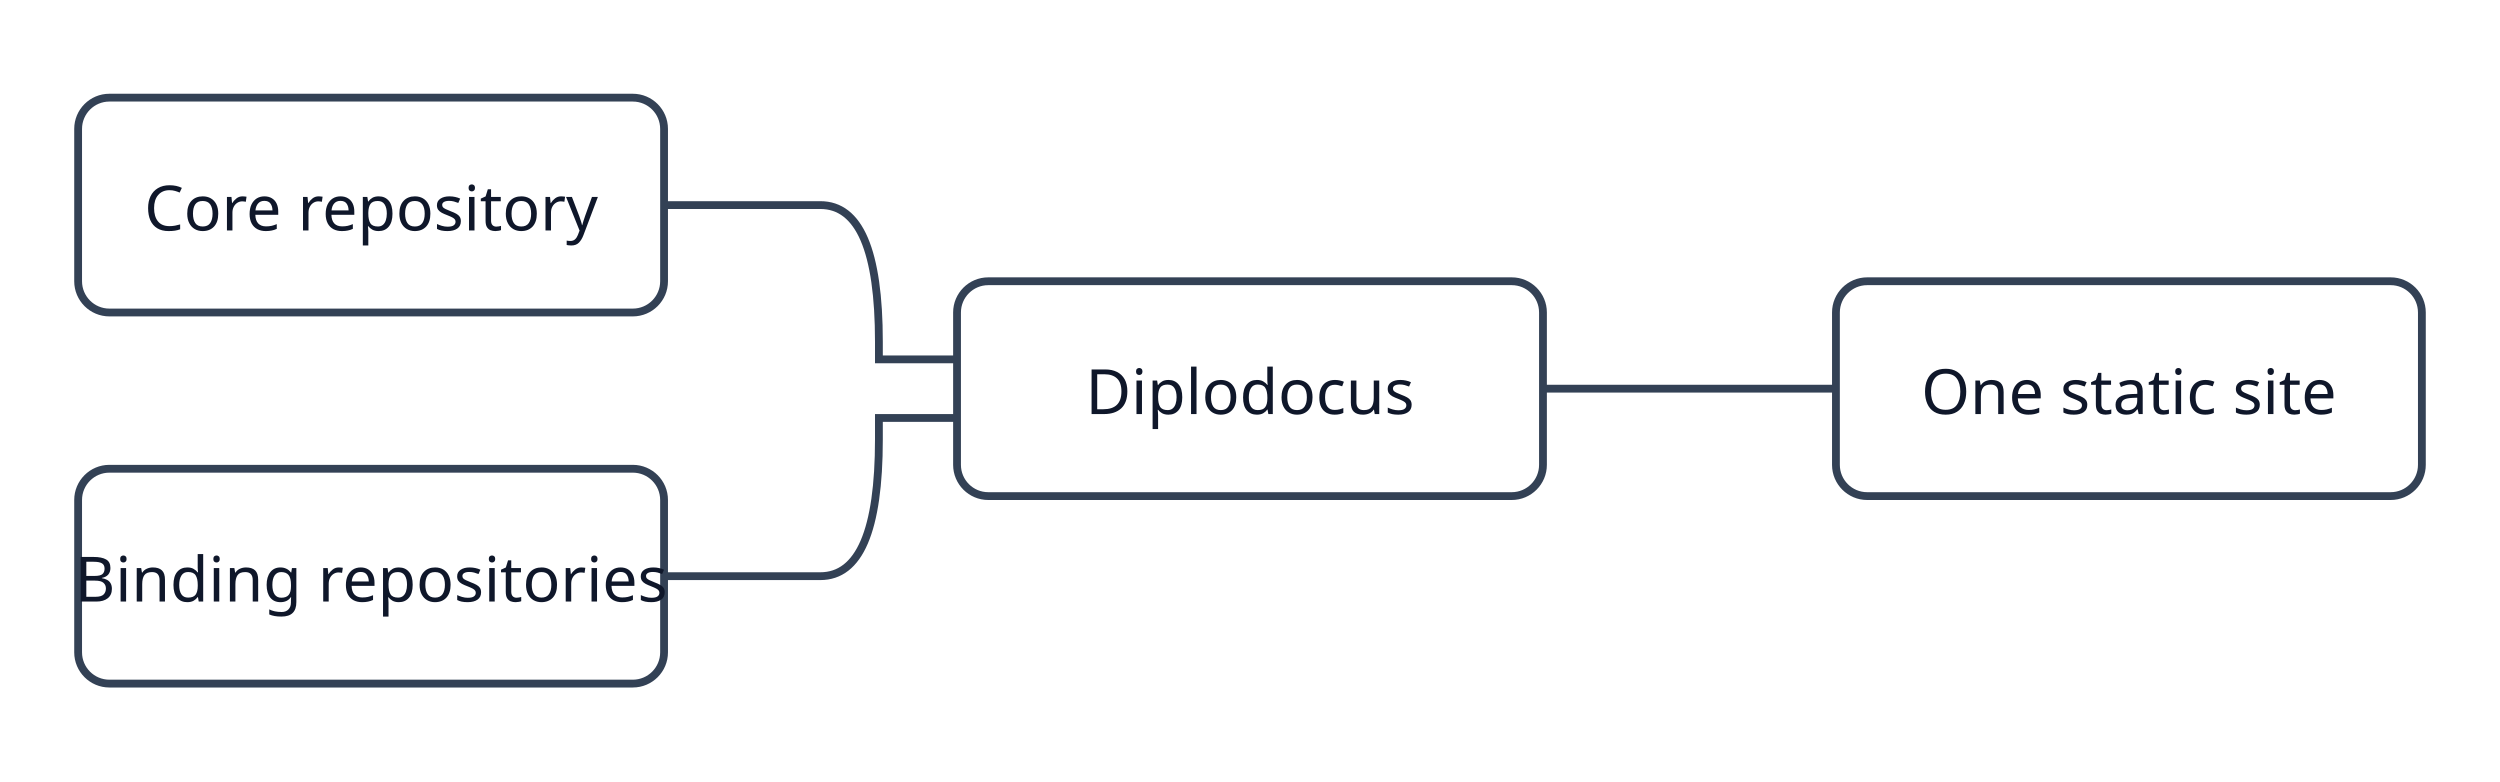
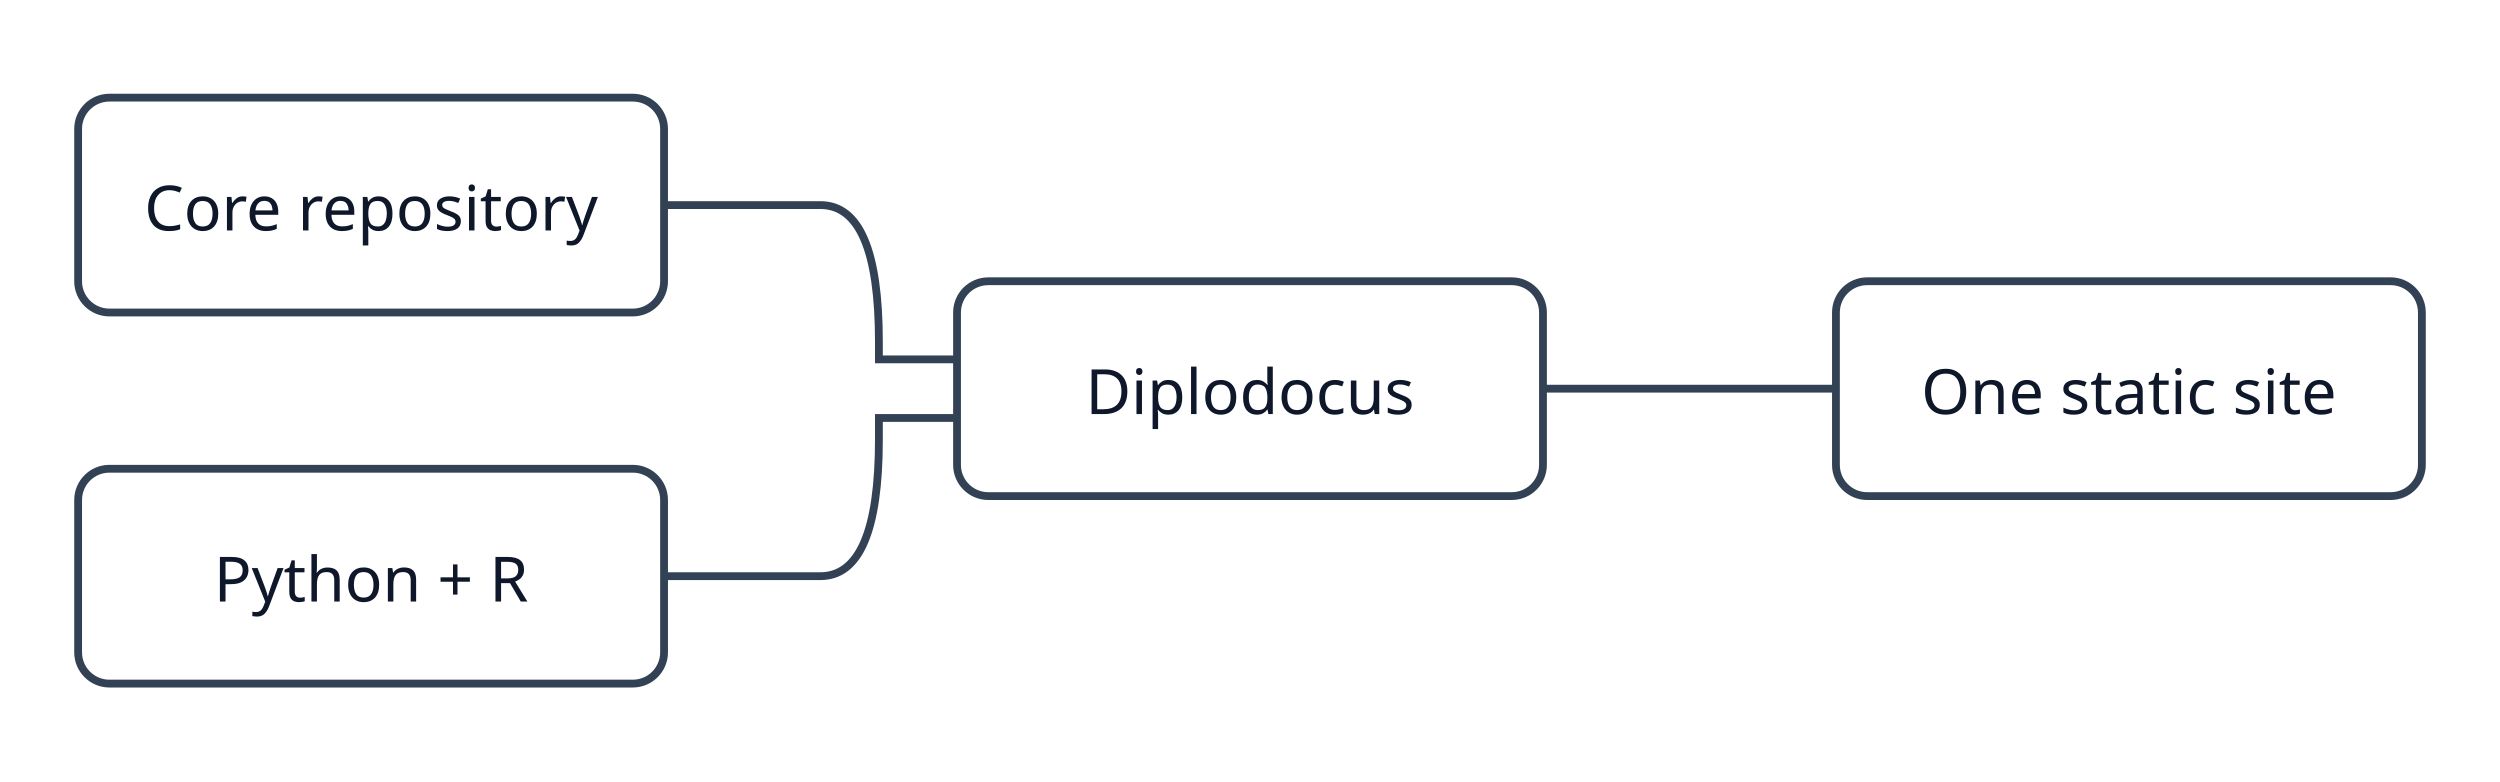
<svg xmlns="http://www.w3.org/2000/svg" width="640" height="200" viewBox="0 0 640 200" role="img" aria-labelledby="title description">
  <g fill="none" stroke="#334155" stroke-width="2">
    <rect x="20" y="25" width="150" height="55" rx="8" />
    <rect x="20" y="120" width="150" height="55" rx="8" />
    <rect x="245" y="72" width="150" height="55" rx="8" />
    <rect x="470" y="72" width="150" height="55" rx="8" />
    <path d="M170 52.5 H210 Q225 52.5 225 87.5 V92 H245" />
    <path d="M170 147.5 H210 Q225 147.5 225 112.5 V107 H245" />
    <path d="M395 99.5 H470" />
  </g>
  <g fill="#0f172a" font-family="sans-serif" font-size="16" text-anchor="middle">
    <text x="95" y="59">Core repository</text>
-     <text x="95" y="154">Binding repositories</text>
+     <text x="95" y="154">Python + R</text>
    <text x="320" y="106">Diplodocus</text>
    <text x="545" y="106">One static site</text>
  </g>
</svg>
